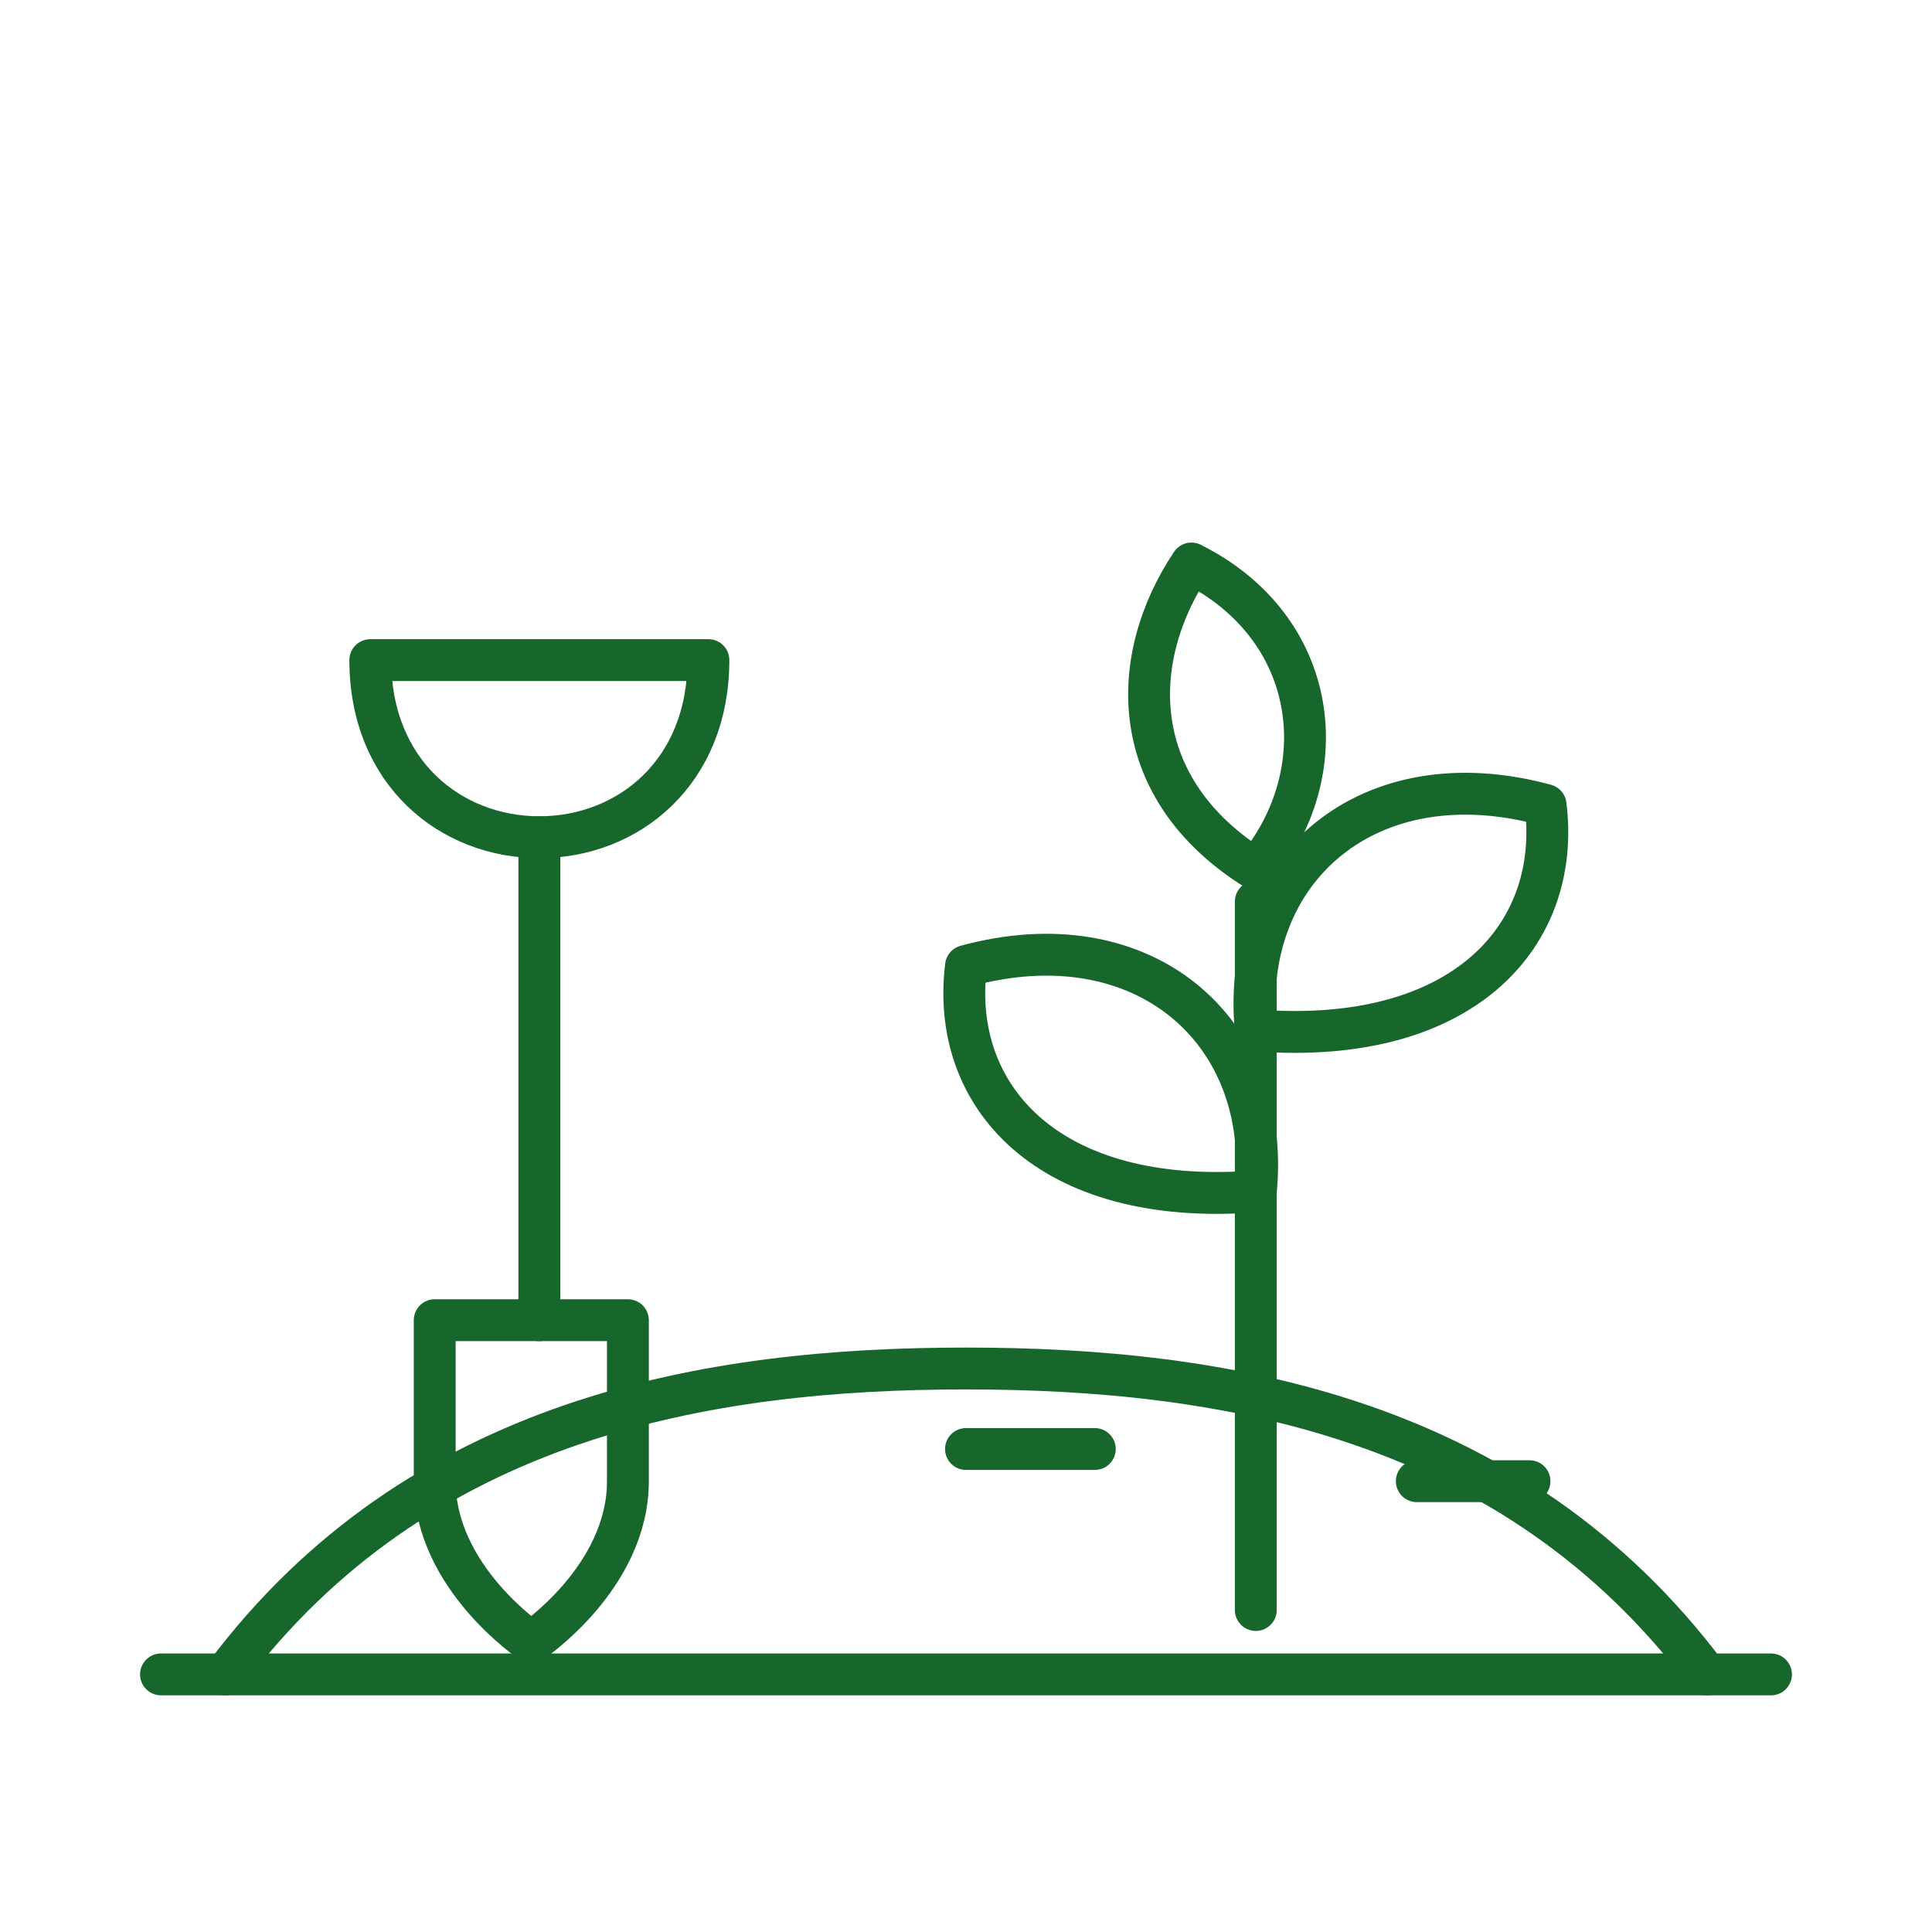
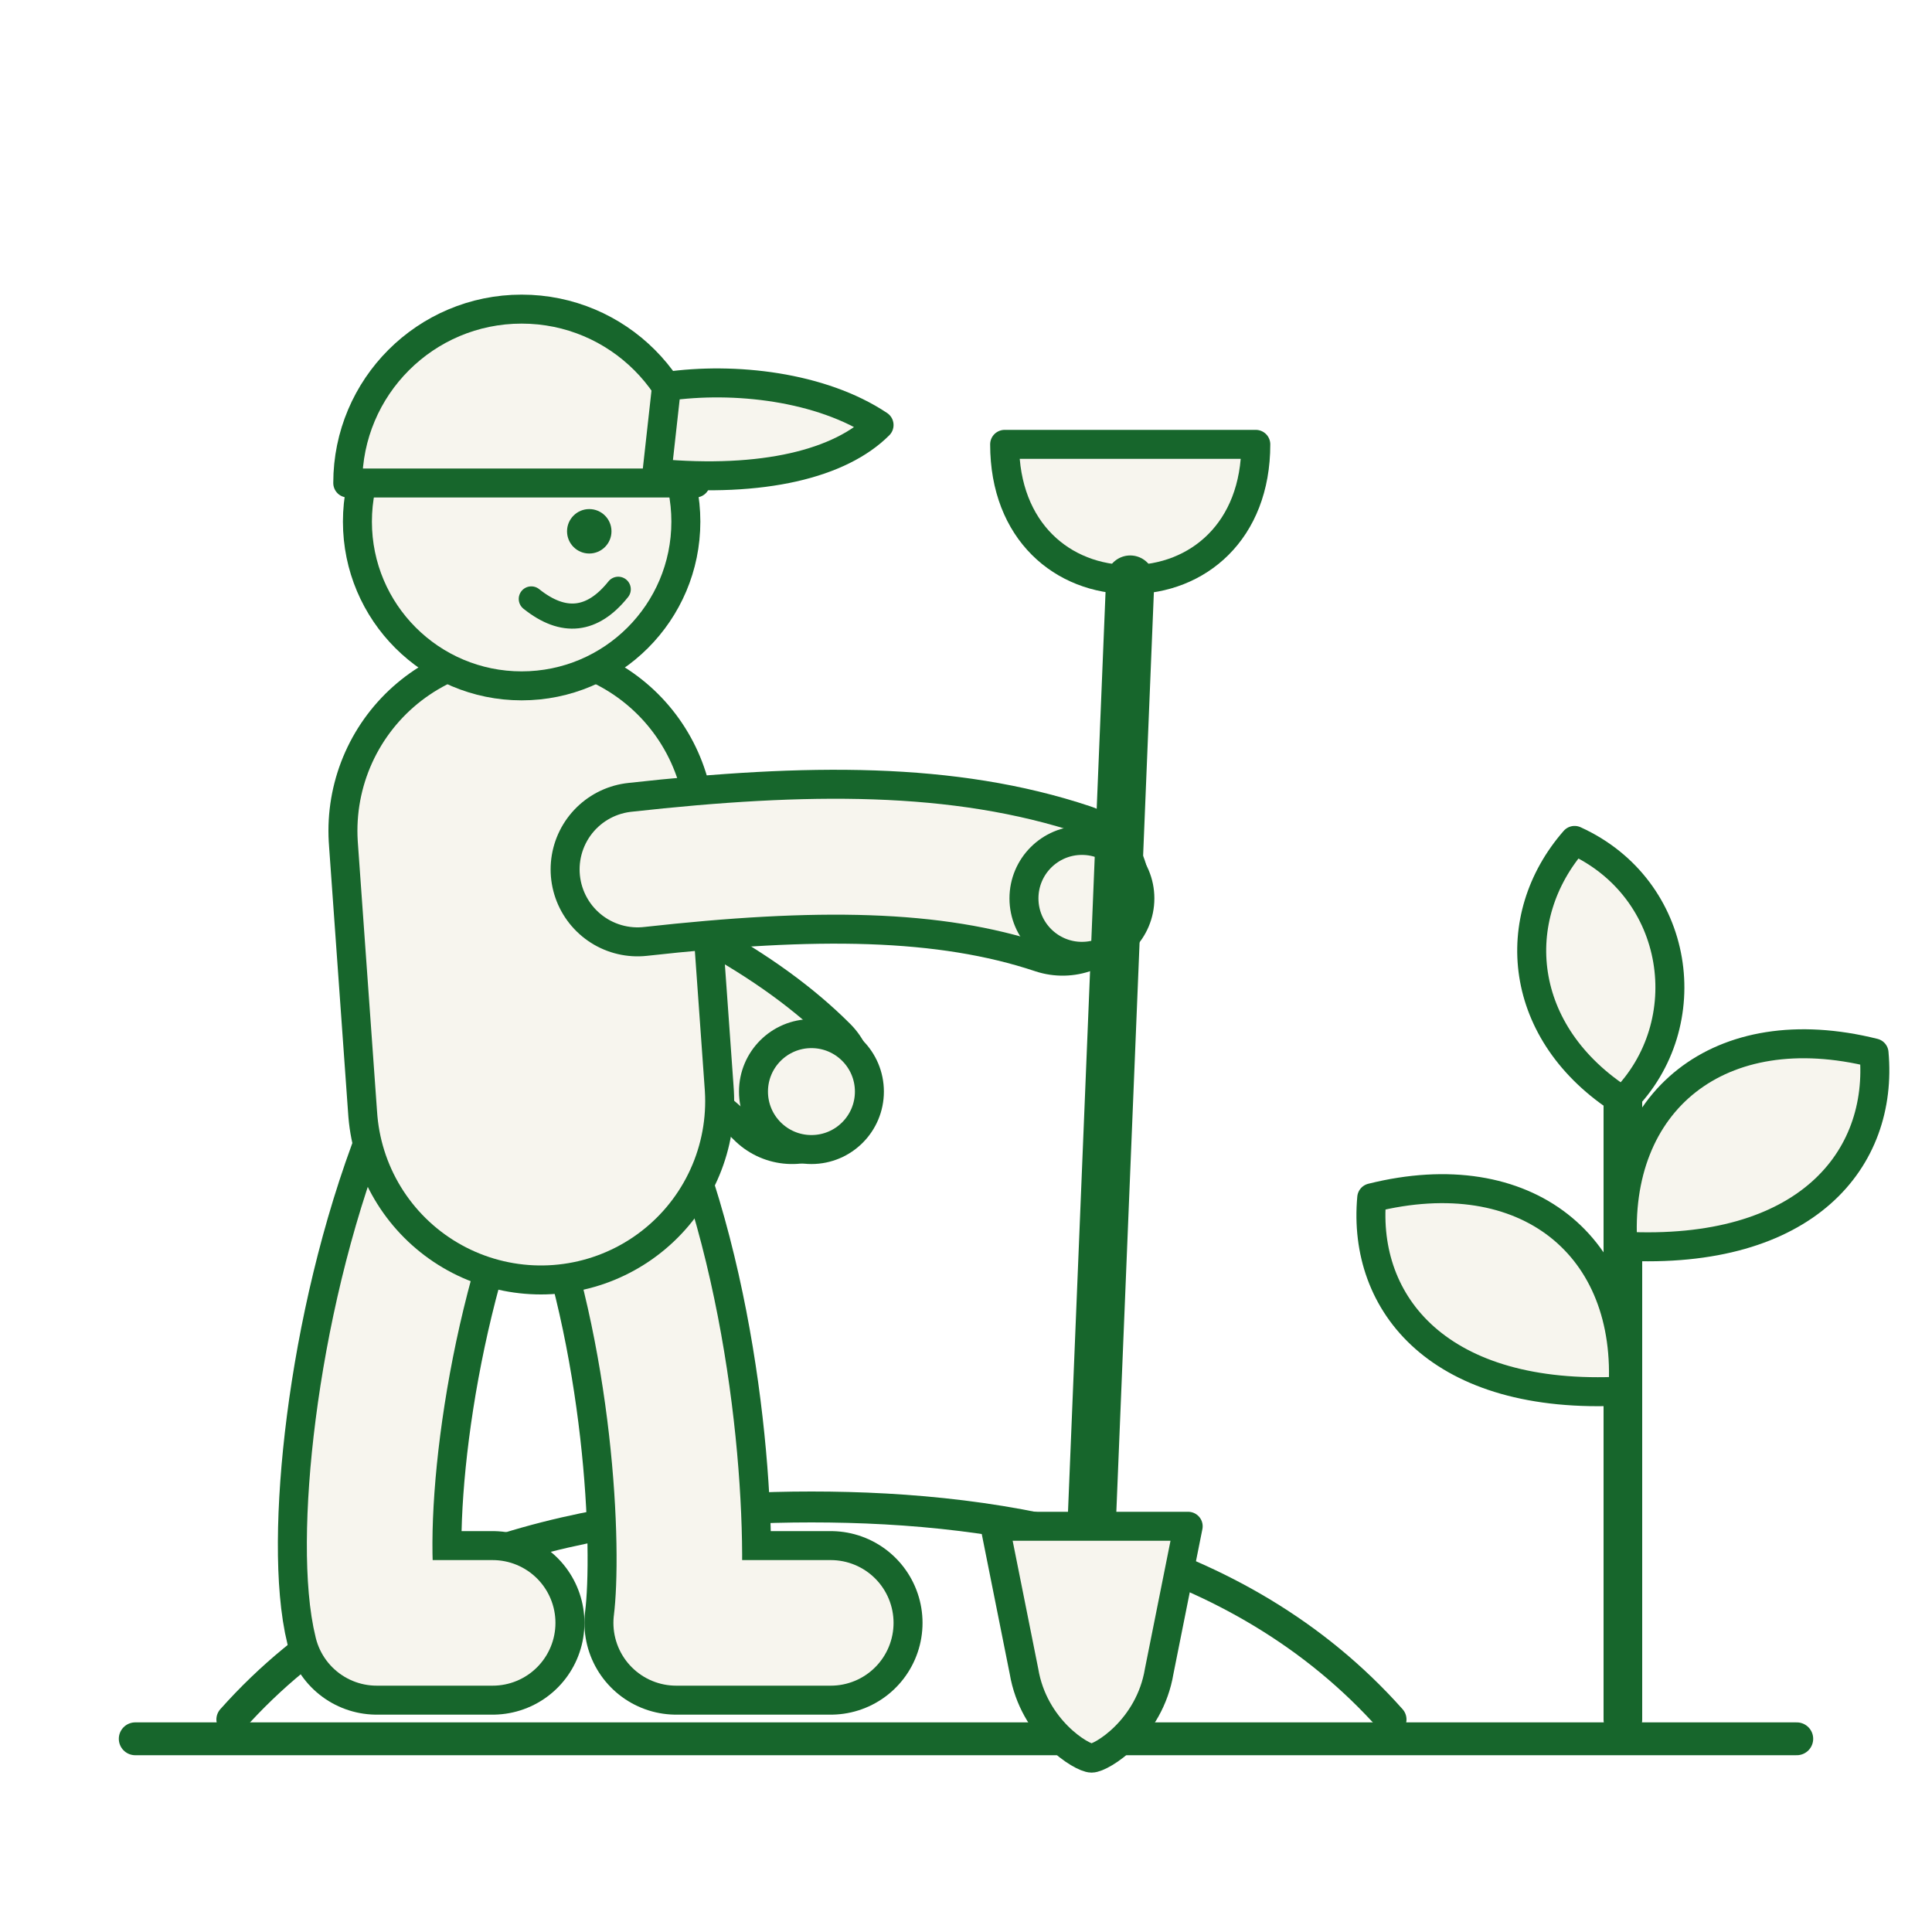
- <svg xmlns="http://www.w3.org/2000/svg" viewBox="0 0 120 120" width="120" height="120" fill="none" stroke="#17662C" stroke-width="2.6" stroke-linecap="round" stroke-linejoin="round" role="img" aria-label="Bêche plantée dans un massif et jeune arbre">
-   <path d="M10 104 H110" />
-   <path d="M14 104 c12 -16 30 -19 46 -19 s34 3 46 19" />
-   <path d="M23 41 h21 c0 7 -5 11 -10.5 11 S23 48 23 41 z" />
-   <path d="M33.5 52 V82" />
-   <path d="M27 82 h12 v10 c0 6 -6 10 -6 10 s-6 -4 -6 -10 z" />
-   <path d="M78 100 V56" />
-   <path d="M78 74 c-13 1 -19 -6 -18 -14 c11 -3 19 4 18 14 z" />
-   <path d="M78 64 c13 1 19 -6 18 -14 c-11 -3 -19 4 -18 14 z" />
-   <path d="M78 54 c-8 -5 -8 -13 -4 -19 c8 4 9 13 4 19 z" />
-   <path d="M60 90 h8 M88 92 h7" />
+ <svg xmlns="http://www.w3.org/2000/svg" viewBox="0 0 200 200" width="200" height="200" role="img" aria-label="Jardinier plantant un jeune arbre">
+   <path d="M 14 180 H 186" fill="none" stroke="#17662C" stroke-width="3.4" stroke-linecap="round" stroke-linejoin="round" />
+   <path d="M 24 178 c 16 -18 40 -22 60 -22 c 20 0 44 4 60 22" fill="none" stroke="#17662C" stroke-width="3.2" stroke-linecap="round" stroke-linejoin="round" />
+   <path d="M 48 94 C 66 100 76 106 82 112" fill="none" stroke="#17662C" stroke-width="17.0" stroke-linecap="round" stroke-linejoin="round" />
+   <path d="M 48 94 C 66 100 76 106 82 112" fill="none" stroke="#F7F5EE" stroke-width="11" stroke-linecap="round" stroke-linejoin="round" />
+   <path d="M 46 120 C 39 138 37 160 39 168 L 51 168" fill="none" stroke="#17662C" stroke-width="19.0" stroke-linecap="round" stroke-linejoin="round" />
+   <path d="M 46 120 C 39 138 37 160 39 168 L 51 168" fill="none" stroke="#F7F5EE" stroke-width="13" stroke-linecap="round" stroke-linejoin="round" />
+   <path d="M 63 120 C 70 138 71 160 70 168 L 86 168" fill="none" stroke="#17662C" stroke-width="19.0" stroke-linecap="round" stroke-linejoin="round" />
+   <path d="M 63 120 C 70 138 71 160 70 168 L 86 168" fill="none" stroke="#F7F5EE" stroke-width="13" stroke-linecap="round" stroke-linejoin="round" />
+   <path d="M 54 86 L 56 114" fill="none" stroke="#17662C" stroke-width="40.0" stroke-linecap="round" stroke-linejoin="round" />
+   <path d="M 54 86 L 56 114" fill="none" stroke="#F7F5EE" stroke-width="34" stroke-linecap="round" stroke-linejoin="round" />
+   <path d="M 66 90 C 84 88 98 88 110 92" fill="none" stroke="#17662C" stroke-width="18.0" stroke-linecap="round" stroke-linejoin="round" />
+   <path d="M 66 90 C 84 88 98 88 110 92" fill="none" stroke="#F7F5EE" stroke-width="12" stroke-linecap="round" stroke-linejoin="round" />
+   <circle cx="54" cy="54" r="17" fill="#F7F5EE" stroke="#17662C" stroke-width="3.0" />
+   <path d="M 36 50 a 18 18 0 0 1 36 0 z" fill="#F7F5EE" stroke="#17662C" stroke-width="3.0" stroke-linejoin="round" />
+   <path d="M 68 49 c 11 1 19 -1 23 -5 c -6 -4 -15 -5 -22 -4 z" fill="#F7F5EE" stroke="#17662C" stroke-width="3.0" stroke-linejoin="round" />
+   <circle cx="61" cy="55" r="2.3" fill="#17662C" />
+   <path d="M 55 62 q 5 4 9 -1" fill="none" stroke="#17662C" stroke-width="2.6" stroke-linecap="round" stroke-linejoin="round" />
+   <circle cx="84" cy="113" r="6" fill="#F7F5EE" stroke="#17662C" stroke-width="3.0" />
+   <circle cx="112" cy="93" r="6" fill="#F7F5EE" stroke="#17662C" stroke-width="3.0" />
+   <path d="M 104 46 h 26 c 0 9 -6 14 -13 14 s -13 -5 -13 -14 z" fill="#F7F5EE" stroke="#17662C" stroke-width="3.0" stroke-linejoin="round" />
+   <path d="M 117 60 L 113 158" fill="none" stroke="#17662C" stroke-width="5" stroke-linecap="round" stroke-linejoin="round" />
+   <path d="M 103 158 h 20 l -3 15 c -1 6 -6 9 -7 9 s -6 -3 -7 -9 z" fill="#F7F5EE" stroke="#17662C" stroke-width="3.0" stroke-linejoin="round" />
+   <path d="M 168 178 V 112" fill="none" stroke="#17662C" stroke-width="4" stroke-linecap="round" stroke-linejoin="round" />
+   <path d="M 168 144 c -19 1 -27 -9 -26 -20 c 16 -4 27 5 26 20 z" fill="#F7F5EE" stroke="#17662C" stroke-width="3.0" stroke-linejoin="round" />
+   <path d="M 168 129 c 19 1 27 -9 26 -20 c -16 -4 -27 5 -26 20 z" fill="#F7F5EE" stroke="#17662C" stroke-width="3.0" stroke-linejoin="round" />
+   <path d="M 168 114 c -11 -7 -12 -19 -5 -27 c 11 5 13 19 5 27 z" fill="#F7F5EE" stroke="#17662C" stroke-width="3.0" stroke-linejoin="round" />
</svg>
